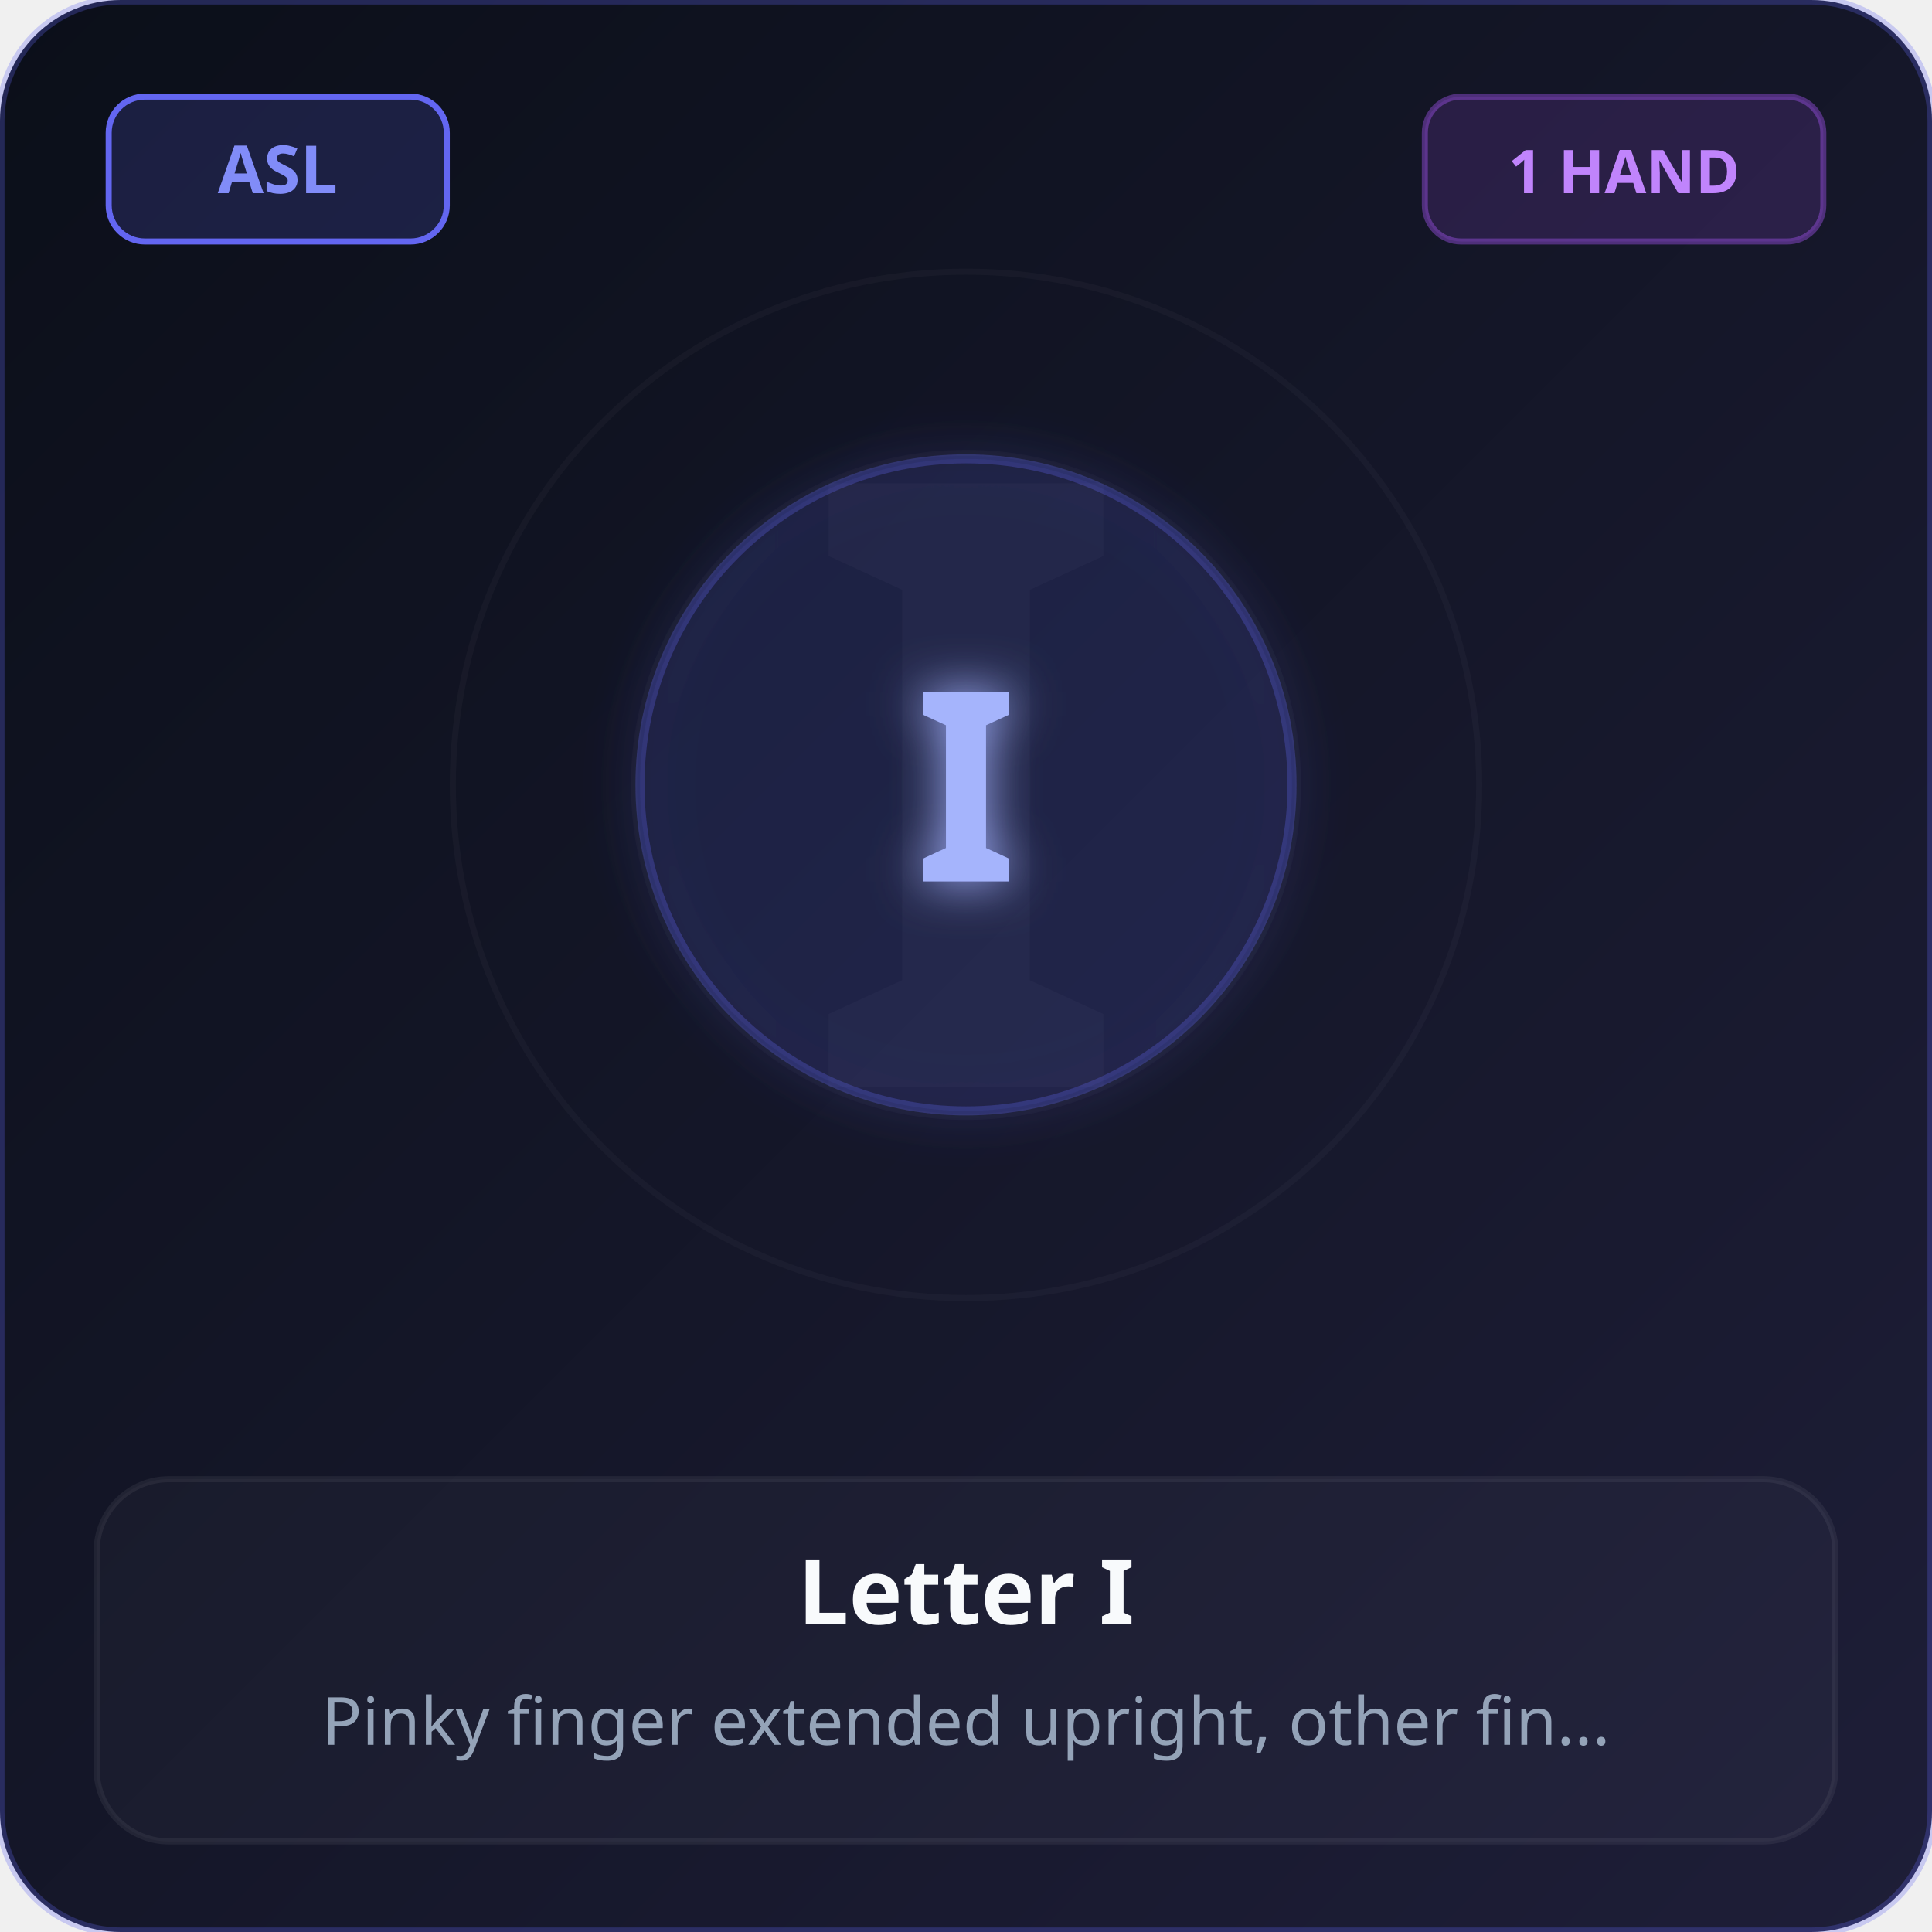
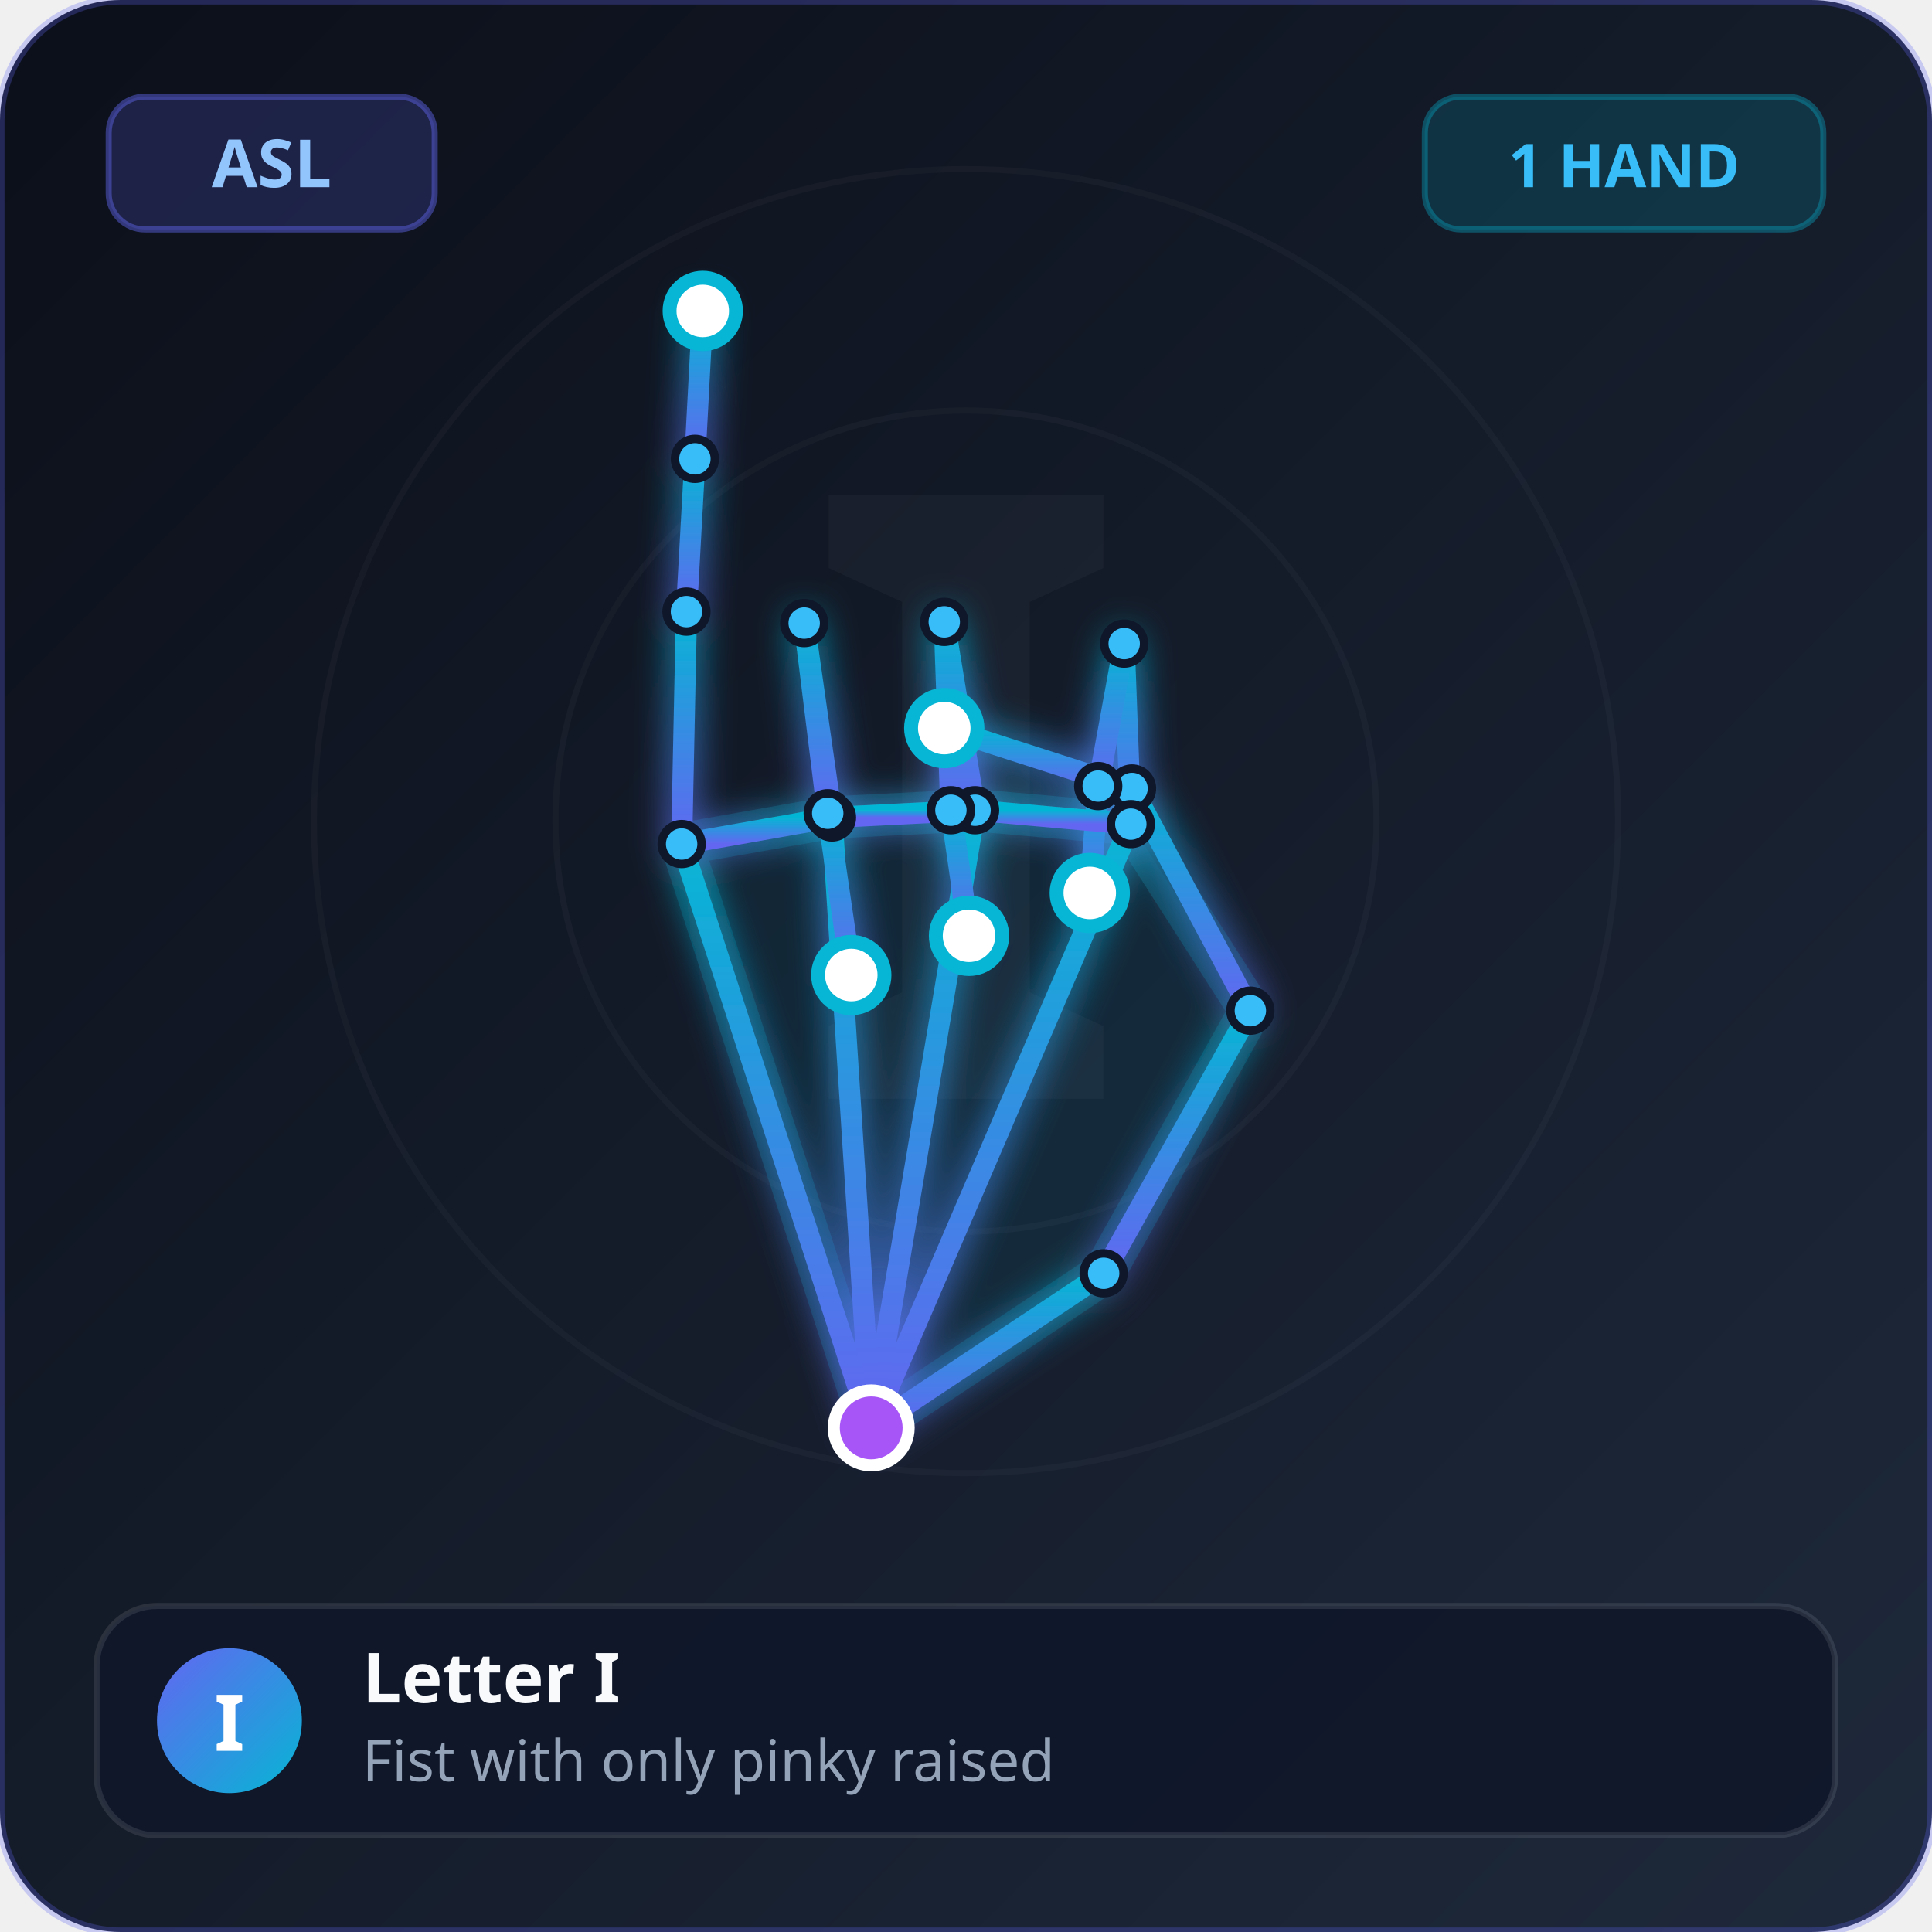
<svg xmlns="http://www.w3.org/2000/svg" viewBox="0 0 320 320" width="100%" height="100%">
  <defs>
    <linearGradient id="bgGrad" x1="0%" y1="0%" x2="100%" y2="100%">
      <stop offset="0%" stop-color="#0b0f19" />
-       <stop offset="100%" stop-color="#1e1e38" />
+       <stop offset="100%" stop-color="#1e293b" />
    </linearGradient>
-     <linearGradient id="accentGrad" x1="0%" y1="0%" x2="100%" y2="100%">
+     <linearGradient id="boneGrad" x1="0%" y1="100%" x2="0%" y2="0%">
      <stop offset="0%" stop-color="#6366f1" />
-       <stop offset="100%" stop-color="#a855f7" />
+       <stop offset="100%" stop-color="#06b6d4" />
    </linearGradient>
-     <filter id="softGlow" x="-20%" y="-20%" width="140%" height="140%">
-       <feGaussianBlur stdDeviation="4" result="blur" />
+     <linearGradient id="badgeCircle" x1="0%" y1="0%" x2="100%" y2="100%">
+       <stop offset="0%" stop-color="#6366f1" />
+       <stop offset="100%" stop-color="#06b6d4" />
+     </linearGradient>
+     <filter id="neonGlow" x="-20%" y="-20%" width="140%" height="140%">
+       <feGaussianBlur stdDeviation="3" result="blur" />
      <feMerge>
        <feMergeNode in="blur" />
        <feMergeNode in="SourceGraphic" />
      </feMerge>
    </filter>
  </defs>
  <rect width="320" height="320" rx="20" fill="url(#bgGrad)" stroke="rgba(99, 102, 241, 0.28)" stroke-width="1.5" />
-   <circle cx="160" cy="130" r="85" fill="none" stroke="rgba(255, 255, 255, 0.03)" stroke-width="1" />
-   <circle cx="160" cy="130" r="55" fill="none" stroke="rgba(255, 255, 255, 0.03)" stroke-width="1" />
-   <text x="160" y="180" text-anchor="middle" font-family="'Plus Jakarta Sans', sans-serif" font-size="140" font-weight="900" fill="rgba(255, 255, 255, 0.03)" letter-spacing="-2">I</text>
+   <circle cx="160.0" cy="136.0" r="108" fill="none" stroke="rgba(255, 255, 255, 0.03)" stroke-width="1" />
+   <circle cx="160.0" cy="136.0" r="68" fill="none" stroke="rgba(255, 255, 255, 0.03)" stroke-width="1" />
+   <text x="160.0" y="182.0" text-anchor="middle" font-family="'Plus Jakarta Sans', sans-serif" font-size="140" font-weight="900" fill="rgba(255, 255, 255, 0.035)" letter-spacing="-2">I</text>
  <g transform="translate(18, 16)">
-     <rect width="56" height="24" rx="6" fill="rgba(99, 102, 241, 0.18)" stroke="#6366f1" stroke-width="1" />
-     <text x="28" y="16" text-anchor="middle" font-family="system-ui" font-size="11" font-weight="800" fill="#818cf8">ASL</text>
+     <rect width="54" height="22" rx="6" fill="rgba(99, 102, 241, 0.2)" stroke="rgba(99, 102, 241, 0.45)" stroke-width="1" />
+     <text x="27" y="15" text-anchor="middle" font-family="system-ui" font-size="11" font-weight="800" fill="#93c5fd">ASL</text>
  </g>
  <g transform="translate(236, 16)">
-     <rect width="66" height="24" rx="6" fill="rgba(168, 85, 247, 0.15)" stroke="rgba(168, 85, 247, 0.4)" stroke-width="1" />
-     <text x="33" y="16" text-anchor="middle" font-family="system-ui" font-size="10" font-weight="700" fill="#c084fc">1 HAND</text>
+     <rect width="66" height="22" rx="6" fill="rgba(6, 182, 212, 0.16)" stroke="rgba(6, 182, 212, 0.35)" stroke-width="1" />
+     <text x="33" y="15" text-anchor="middle" font-family="system-ui" font-size="10" font-weight="700" fill="#38bdf8">1 HAND</text>
  </g>
-   <g transform="translate(160, 130)" filter="url(#softGlow)">
-     <circle cx="0" cy="0" r="54" fill="rgba(99, 102, 241, 0.08)" stroke="rgba(99, 102, 241, 0.3)" stroke-width="1.5" />
-     <text x="0" y="16" text-anchor="middle" font-family="'Plus Jakarta Sans', sans-serif" font-size="44" font-weight="900" fill="#a5b4fc">I</text>
+   <polygon points="144.3,236.5 182.8,210.9 207.1,167.4 187.3,136.5 161.5,134.2 137.8,135.4 112.9,139.8" fill="rgba(6, 182, 212, 0.08)" stroke="rgba(6, 182, 212, 0.2)" stroke-width="7" stroke-linejoin="round" />
+   <g filter="url(#neonGlow)">
+     <line x1="144.3" y1="236.5" x2="182.8" y2="210.9" stroke="url(#boneGrad)" stroke-width="3.5" stroke-linecap="round" />
+     <line x1="182.8" y1="210.9" x2="207.1" y2="167.4" stroke="url(#boneGrad)" stroke-width="3.5" stroke-linecap="round" />
+     <line x1="207.1" y1="167.4" x2="187.5" y2="130.6" stroke="url(#boneGrad)" stroke-width="3.5" stroke-linecap="round" />
+     <line x1="187.5" y1="130.6" x2="156.4" y2="120.6" stroke="url(#boneGrad)" stroke-width="3.5" stroke-linecap="round" />
+     <line x1="144.3" y1="236.5" x2="187.3" y2="136.5" stroke="url(#boneGrad)" stroke-width="3.5" stroke-linecap="round" />
+     <line x1="187.3" y1="136.5" x2="186.2" y2="106.6" stroke="url(#boneGrad)" stroke-width="3.5" stroke-linecap="round" />
+     <line x1="186.2" y1="106.6" x2="181.9" y2="130.2" stroke="url(#boneGrad)" stroke-width="3.5" stroke-linecap="round" />
+     <line x1="181.9" y1="130.2" x2="180.5" y2="147.9" stroke="url(#boneGrad)" stroke-width="3.5" stroke-linecap="round" />
+     <line x1="144.3" y1="236.5" x2="161.5" y2="134.2" stroke="url(#boneGrad)" stroke-width="3.5" stroke-linecap="round" />
+     <line x1="161.5" y1="134.2" x2="156.4" y2="103.0" stroke="url(#boneGrad)" stroke-width="3.5" stroke-linecap="round" />
+     <line x1="156.4" y1="103.0" x2="157.5" y2="134.2" stroke="url(#boneGrad)" stroke-width="3.5" stroke-linecap="round" />
+     <line x1="157.5" y1="134.2" x2="160.5" y2="155.0" stroke="url(#boneGrad)" stroke-width="3.5" stroke-linecap="round" />
+     <line x1="144.3" y1="236.5" x2="137.8" y2="135.4" stroke="url(#boneGrad)" stroke-width="3.5" stroke-linecap="round" />
+     <line x1="137.8" y1="135.4" x2="133.2" y2="103.2" stroke="url(#boneGrad)" stroke-width="3.5" stroke-linecap="round" />
+     <line x1="133.2" y1="103.2" x2="137.1" y2="134.7" stroke="url(#boneGrad)" stroke-width="3.5" stroke-linecap="round" />
+     <line x1="137.1" y1="134.7" x2="141.0" y2="161.5" stroke="url(#boneGrad)" stroke-width="3.5" stroke-linecap="round" />
+     <line x1="144.3" y1="236.5" x2="112.9" y2="139.8" stroke="url(#boneGrad)" stroke-width="3.5" stroke-linecap="round" />
+     <line x1="112.9" y1="139.8" x2="113.7" y2="101.3" stroke="url(#boneGrad)" stroke-width="3.5" stroke-linecap="round" />
+     <line x1="113.7" y1="101.3" x2="115.1" y2="76.0" stroke="url(#boneGrad)" stroke-width="3.5" stroke-linecap="round" />
+     <line x1="115.1" y1="76.0" x2="116.4" y2="51.5" stroke="url(#boneGrad)" stroke-width="3.5" stroke-linecap="round" />
+     <line x1="187.3" y1="136.5" x2="161.5" y2="134.2" stroke="url(#boneGrad)" stroke-width="3.5" stroke-linecap="round" />
+     <line x1="161.5" y1="134.2" x2="137.8" y2="135.4" stroke="url(#boneGrad)" stroke-width="3.5" stroke-linecap="round" />
+     <line x1="137.8" y1="135.4" x2="112.9" y2="139.8" stroke="url(#boneGrad)" stroke-width="3.5" stroke-linecap="round" />
  </g>
-   <g transform="translate(0, 245)">
-     <rect x="16" y="0" width="288" height="60" rx="12" fill="rgba(255, 255, 255, 0.03)" stroke="rgba(255, 255, 255, 0.06)" stroke-width="1" />
-     <text x="160" y="24" text-anchor="middle" font-family="'Plus Jakarta Sans', sans-serif" font-size="15" font-weight="800" fill="#f8fafc">Letter I</text>
-     <text x="160" y="44" text-anchor="middle" font-family="'Plus Jakarta Sans', sans-serif" font-size="11" font-weight="500" fill="#94a3b8">Pinky finger extended upright, other fin...</text>
+   <circle cx="144.3" cy="236.5" r="6.2" fill="#a855f7" stroke="#ffffff" stroke-width="2" />
+   <circle cx="182.8" cy="210.9" r="3.3" fill="#38bdf8" stroke="#0f172a" stroke-width="1.4" />
+   <circle cx="207.1" cy="167.4" r="3.3" fill="#38bdf8" stroke="#0f172a" stroke-width="1.4" />
+   <circle cx="187.5" cy="130.6" r="3.3" fill="#38bdf8" stroke="#0f172a" stroke-width="1.4" />
+   <circle cx="156.4" cy="120.6" r="5.5" fill="#ffffff" stroke="#06b6d4" stroke-width="2.3" />
+   <circle cx="187.3" cy="136.5" r="3.3" fill="#38bdf8" stroke="#0f172a" stroke-width="1.4" />
+   <circle cx="186.2" cy="106.6" r="3.3" fill="#38bdf8" stroke="#0f172a" stroke-width="1.4" />
+   <circle cx="181.9" cy="130.2" r="3.3" fill="#38bdf8" stroke="#0f172a" stroke-width="1.4" />
+   <circle cx="180.5" cy="147.9" r="5.5" fill="#ffffff" stroke="#06b6d4" stroke-width="2.3" />
+   <circle cx="161.5" cy="134.2" r="3.3" fill="#38bdf8" stroke="#0f172a" stroke-width="1.4" />
+   <circle cx="156.4" cy="103.0" r="3.3" fill="#38bdf8" stroke="#0f172a" stroke-width="1.4" />
+   <circle cx="157.5" cy="134.2" r="3.3" fill="#38bdf8" stroke="#0f172a" stroke-width="1.4" />
+   <circle cx="160.5" cy="155.0" r="5.5" fill="#ffffff" stroke="#06b6d4" stroke-width="2.3" />
+   <circle cx="137.8" cy="135.4" r="3.3" fill="#38bdf8" stroke="#0f172a" stroke-width="1.4" />
+   <circle cx="133.2" cy="103.2" r="3.3" fill="#38bdf8" stroke="#0f172a" stroke-width="1.4" />
+   <circle cx="137.1" cy="134.7" r="3.3" fill="#38bdf8" stroke="#0f172a" stroke-width="1.4" />
+   <circle cx="141.0" cy="161.5" r="5.5" fill="#ffffff" stroke="#06b6d4" stroke-width="2.3" />
+   <circle cx="112.9" cy="139.8" r="3.3" fill="#38bdf8" stroke="#0f172a" stroke-width="1.4" />
+   <circle cx="113.7" cy="101.3" r="3.3" fill="#38bdf8" stroke="#0f172a" stroke-width="1.4" />
+   <circle cx="115.1" cy="76.0" r="3.3" fill="#38bdf8" stroke="#0f172a" stroke-width="1.4" />
+   <circle cx="116.4" cy="51.5" r="5.5" fill="#ffffff" stroke="#06b6d4" stroke-width="2.3" />
+   <g transform="translate(16, 266)">
+     <rect width="288" height="38" rx="10" fill="rgba(15, 23, 42, 0.9)" stroke="rgba(255, 255, 255, 0.1)" stroke-width="1" />
+     <circle cx="22" cy="19" r="12" fill="url(#badgeCircle)" />
+     <text x="22" y="24" text-anchor="middle" font-family="'Plus Jakarta Sans', sans-serif" font-size="13" font-weight="800" fill="#ffffff">I</text>
+     <text x="44" y="16" font-family="'Plus Jakarta Sans', sans-serif" font-size="11.5" font-weight="700" fill="#f8fafc">Letter I</text>
+     <text x="44" y="29" font-family="'Plus Jakarta Sans', sans-serif" font-size="9.5" font-weight="500" fill="#94a3b8">Fist with only pinky raised</text>
  </g>
</svg>
